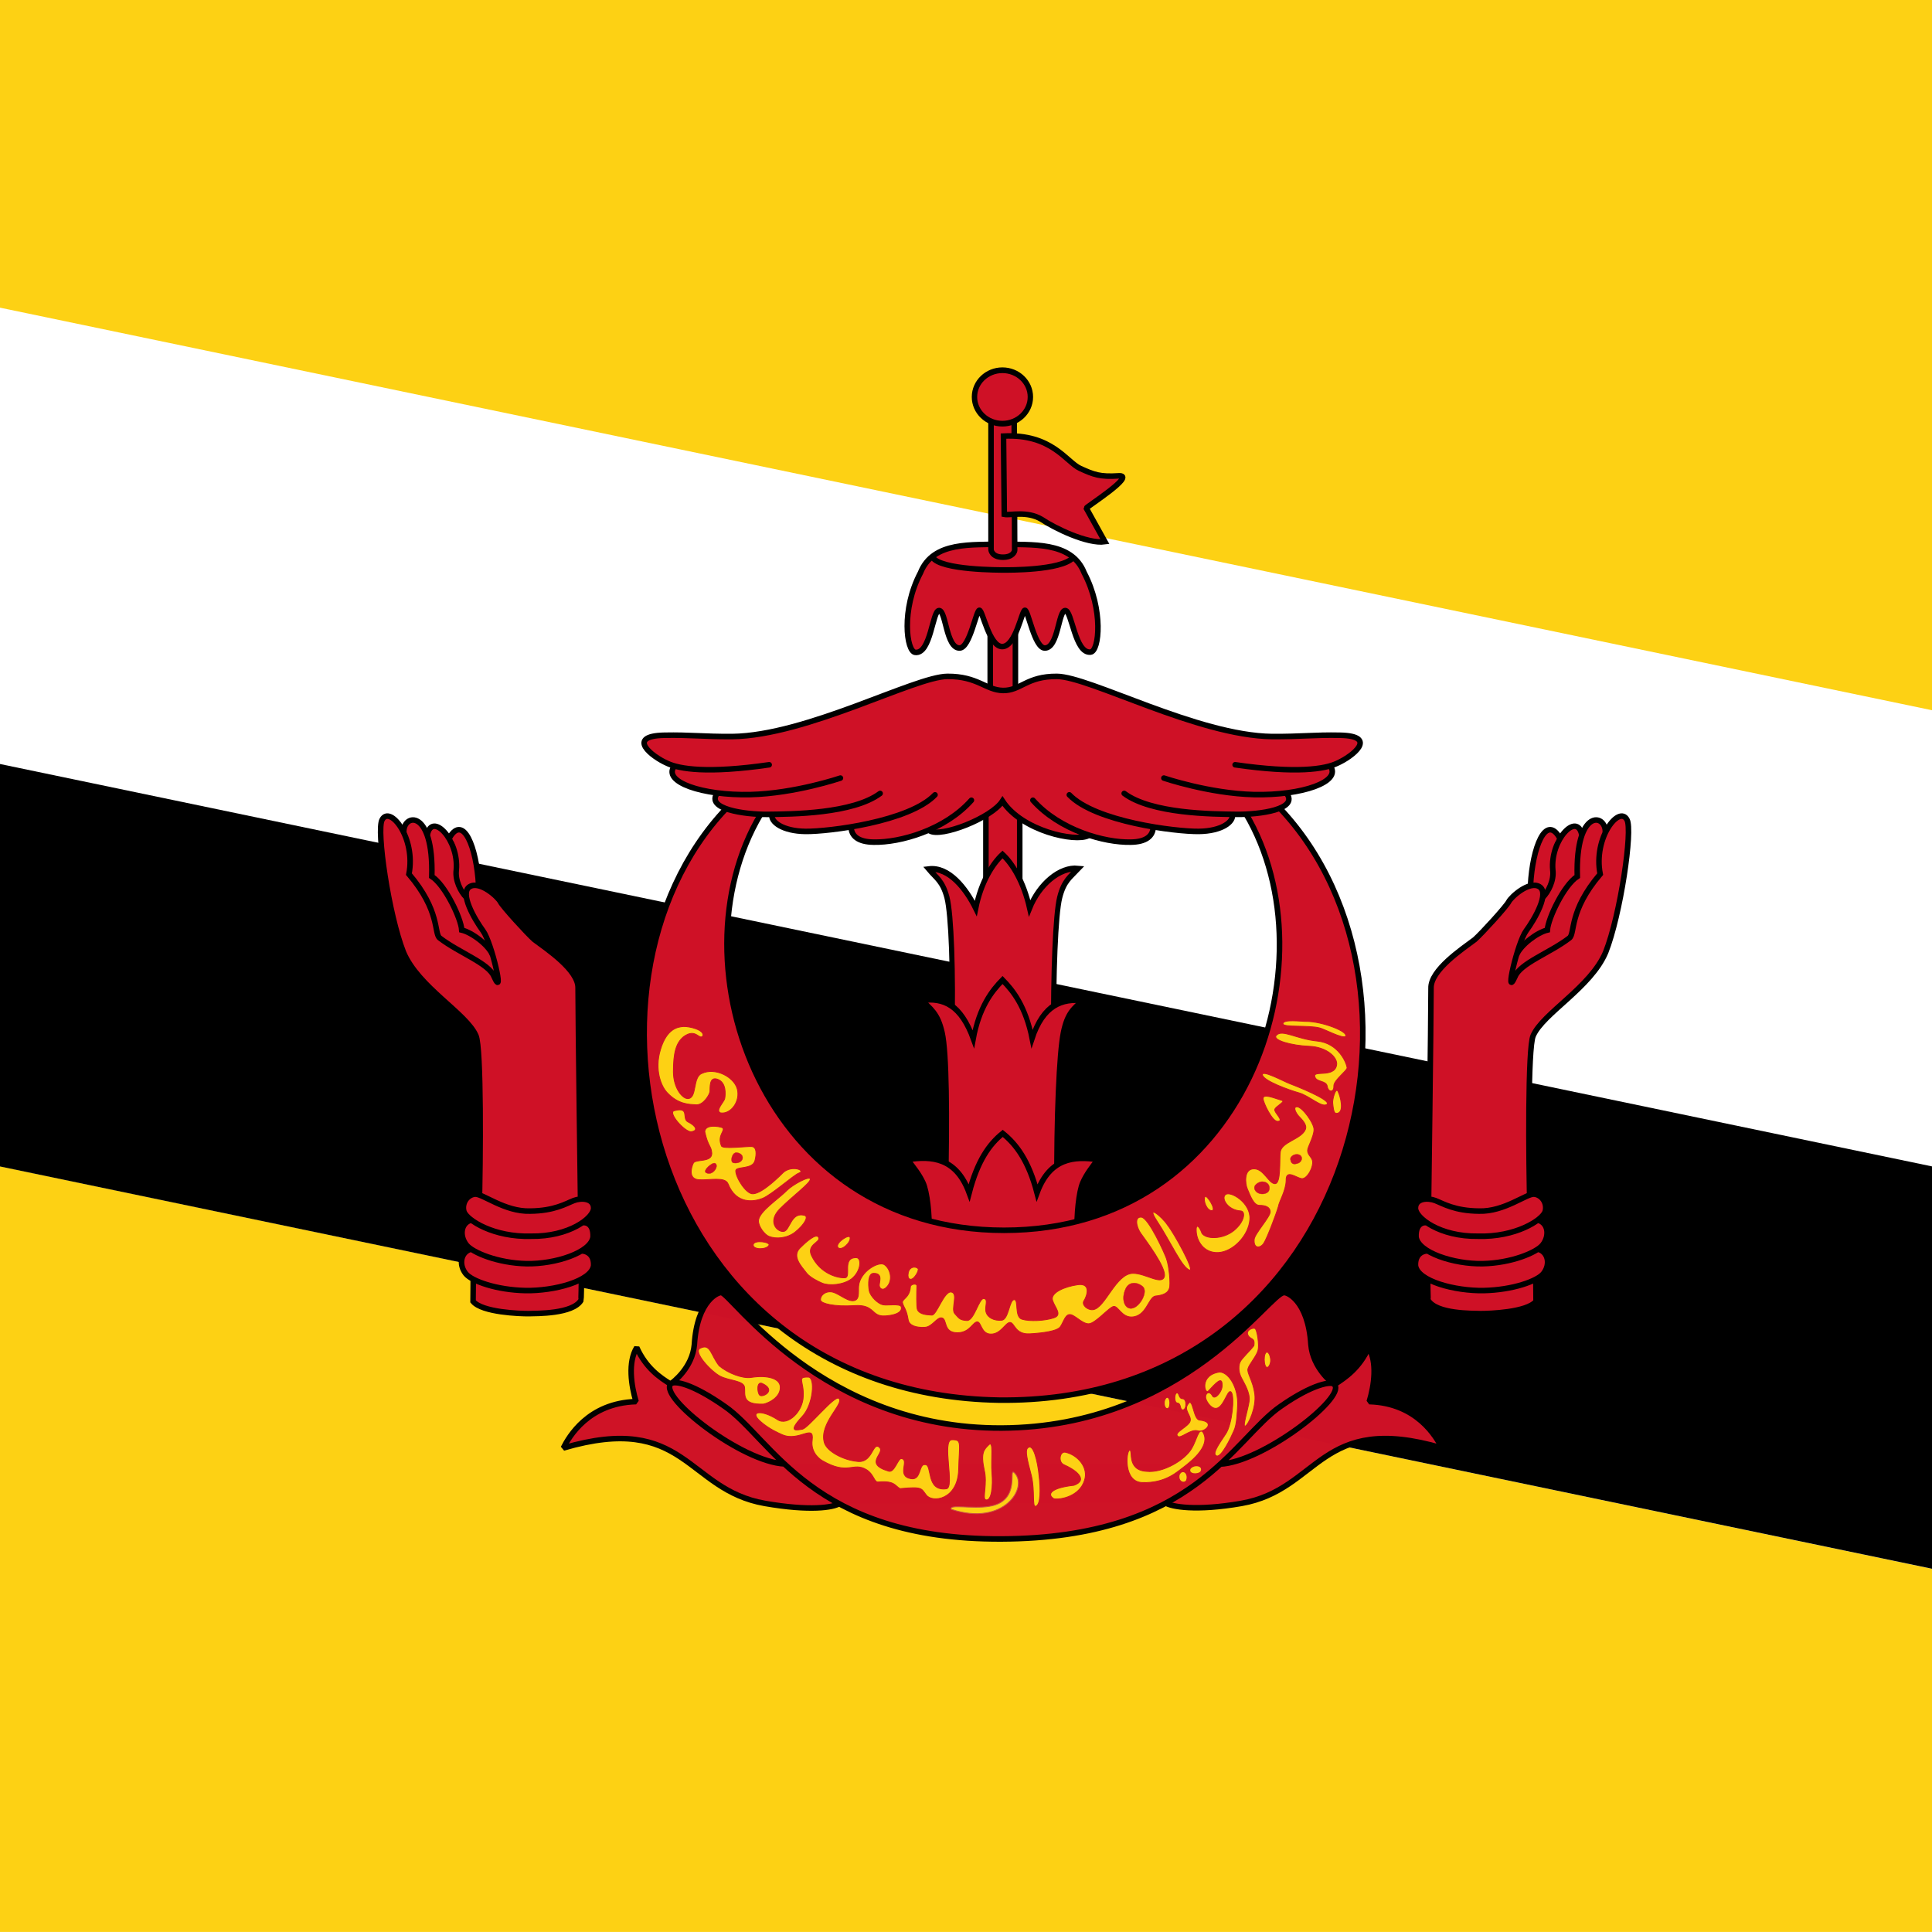
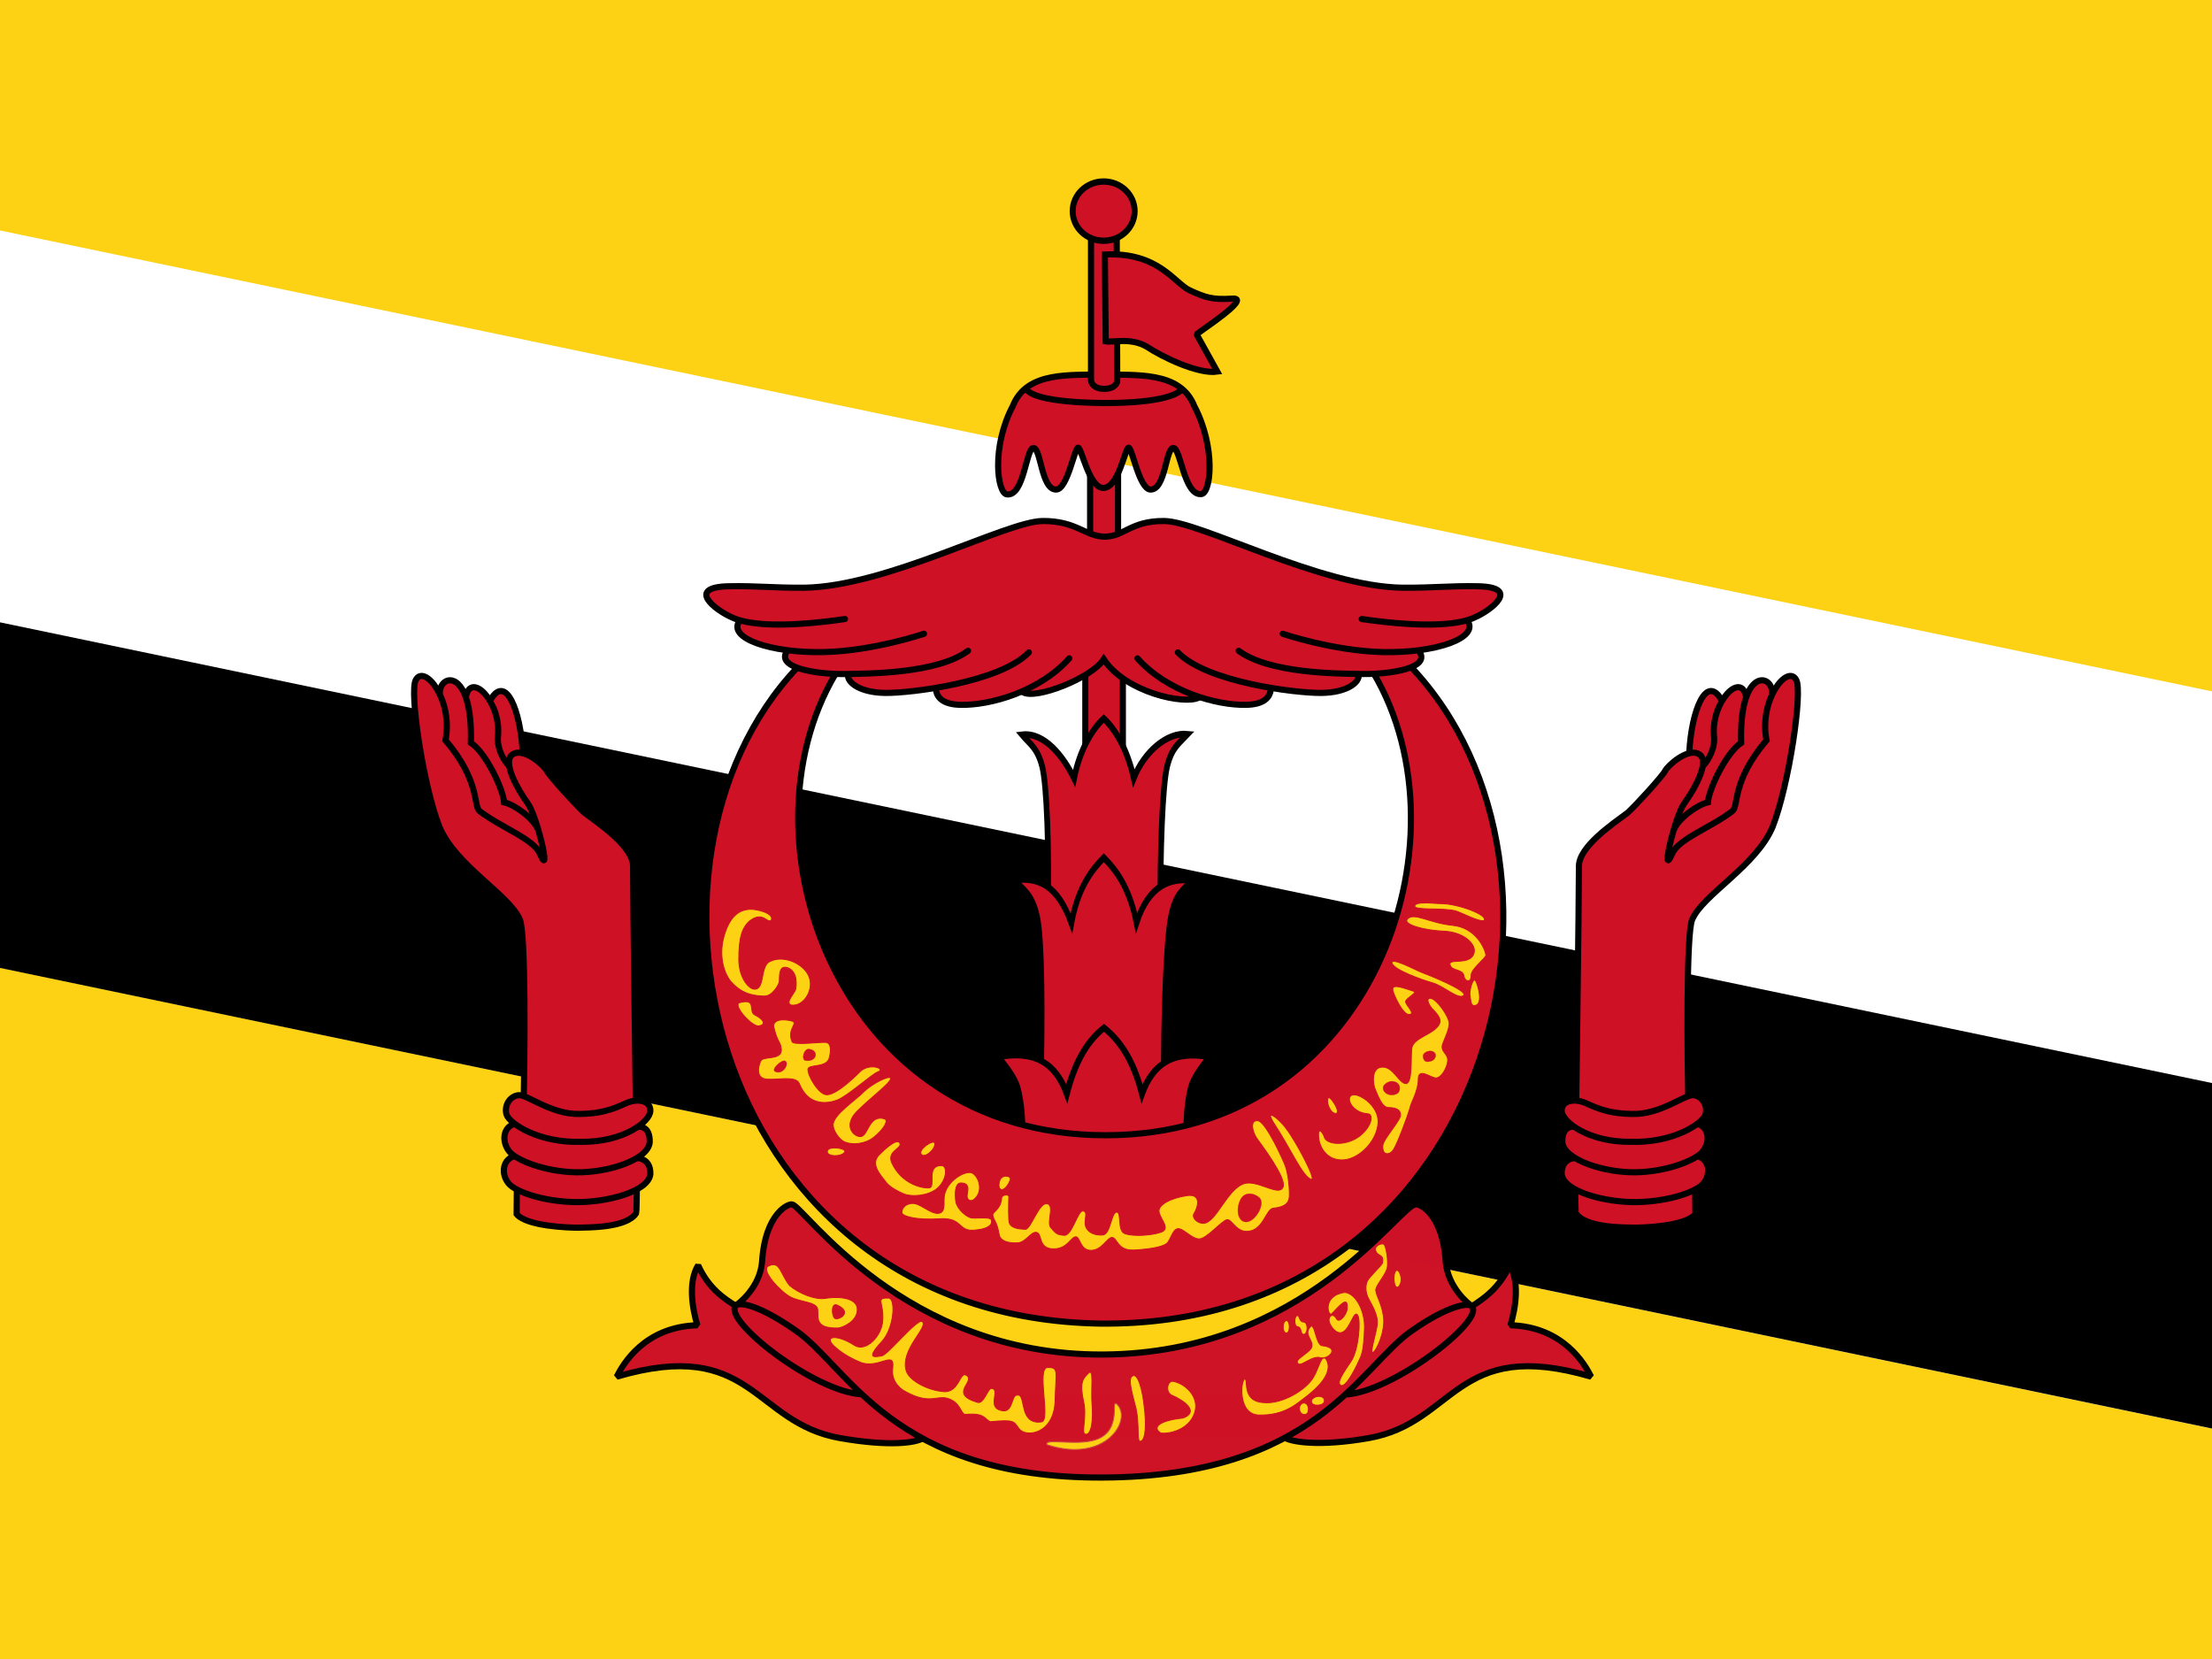
- <svg xmlns="http://www.w3.org/2000/svg" id="svg647" docbase="." height="512" width="512" viewBox="0 0 512 512" version="1.1">
+ <svg xmlns="http://www.w3.org/2000/svg" id="svg647" docbase="." height="480" width="640" version="1.1">
  <defs id="defs649">
-     <clipPath id="clipPath3811" clipPathUnits="userSpaceOnUse">
-       <rect id="rect3813" height="512" width="512" y="0" x="6" fill="#808080" />
+     <clipPath id="clipPath5171" clipPathUnits="userSpaceOnUse">
+       <rect id="rect5173" fill-opacity="0.67" height="480" width="640" y="0" x="0" />
    </clipPath>
  </defs>
  <namedview id="base" gridspacingy="9.72mm" snaptogrid="false" snaptoguides="false" showgrid="false" gridoriginx="0mm" />
-   <g id="flag" fill-rule="evenodd" clip-path="url(#clipPath3811)" transform="translate(-6)">
-     <g id="g3706" stroke-width="1pt" transform="matrix(1.0321 0 0 1.0321 -214.76 -16.45)">
+   <g id="flag" fill-rule="evenodd" clip-path="url(#clipPath5171)">
+     <g id="g3706" stroke-width="1pt" transform="matrix(.96762 0 0 .96762 -160.1 -15.421)">
      <path id="path1456" d="m-0.122 50.188 0.122 117.99 992.13 206.02v-117.14l-992.25-206.87z" nodetypes="ccccc" fill="#fff" />
      <path id="path654" d="m0 270.84v241.16h992.13v-34.441l-992.13-206.72z" nodetypes="ccccc" fill="#fdd114" />
      <path id="path656" d="m992.13 257.09v-241.16h-992.13v34.441l992.13 206.72z" nodetypes="ccccc" fill="#fdd114" />
      <path id="path658" d="m0 167.56v103.35l992.45 206.65-0.32-103.36-992.13-206.64z" nodetypes="ccccc" />
    </g>
-     <g id="g1129" transform="translate(-223.83 4.9618)">
+     <g id="g1129" transform="matrix(1.2107 0 0 1.2107 -280.56 -60.267)">
      <rect id="rect694" transform="matrix(.93978 0 0 .93988 233.07 -374.06)" height="25.46" width="9.539" stroke="#000" y="617.61" x="274.57" stroke-width="1.562" fill="#cf1126" />
      <path id="path611" d="m415.12 645.68c-0.241-33.566 1.125-65.845 3.766-75.002s6.556-11.06 11.416-15.608c-11.512-1.043-24.218 8.647-30.06 21.408-3.707-14.398-10.639-24.156-16.739-29.056-6.099 4.9-13.292 14.808-16.568 29.183-6.01-10.712-16.555-22.588-29.028-21.254 4.434 4.62 8.481 6.332 11.178 15.285s4.044 41.016 3.075 74.6" transform="matrix(.42824 0 0 .4894 331.28 -46.419)" stroke="#000" stroke-width="3.207" nodetypes="cscccccsc" fill="#cf1126" />
      <path id="path610" d="m414.44 641.96c-0.241-33.565 1.37-62.22 3.677-71.327 2.309-9.106 5.993-10.806 11.258-14.746-11.512-1.043-22.481 1.756-28.902 17.355-3.592-14.5-10.639-21.623-16.739-26.523-6.099 4.9-13.292 12.274-16.568 26.649-7.053-15.474-16.903-18.94-29.376-17.606 5.186 4.316 9.262 5.927 11.8 14.855s2.859 37.315 1.89 70.899" transform="matrix(.46698 0 0 .58735 316.32 -66.37)" stroke="#000" stroke-width="2.804" nodetypes="cscccccsc" fill="#cf1126" />
      <path id="path609" d="m417.5 590.83c-0.312-7.812 0.76-18.303 2.535-22.357 1.776-4.055 4.254-7.016 6.754-10.453-10.722-1.546-21.625-0.757-27.414 14.968-3.75-14.375-9.375-21.875-15.475-26.775-6.099 4.9-11.396 12.4-15.146 26.775-5.789-15.725-16.745-16.678-27.796-14.968 2.5 3.437 5.074 6.398 6.945 10.453 1.871 4.054 3.039 14.545 2.726 22.357" transform="matrix(.5873 0 0 .58735 270.1 -25.419)" stroke="#000" stroke-width="2.5" nodetypes="cscccccsc" fill="#cf1126" />
      <path id="path689" d="m378.95 610.77v32.211h11.369v-32.211h-11.369z" transform="matrix(.5873 0 0 .58735 269.69 -198.82)" stroke="#000" stroke-width="2.5" fill="#cf1126" />
      <path id="path660" opacity="0.99" stroke-linejoin="bevel" d="m457.89 1168.7c2.813 1.88 14.035 3.85 34.376 0.31 35.513-6.22 35.216-41.25 90.529-25-2.5-5-11.25-20.31-32.813-20.93 2.188-7.19 3.75-17.81-0.312-24.38-4.167 9.27-10.618 13.58-15.296 16.61-1.441-0.78-9.8-7.61-10.706-17.9-1.256-20.4-11.211-24-12.268-23.46-6.39-0.18-44.87 60.65-127.27 61.05-81.189 0.39-121.82-60.51-126.41-61.05-1.057-0.54-11.012 3.06-12.268 23.46-0.906 10.29-9.363 16.82-10.784 17.73-4.658-2.9-11.051-7.17-15.218-16.44-4.062 6.57-2.5 17.19-0.312 24.38-21.563 0.62-30.313 15.93-32.813 20.93 55.313-16.25 55.424 18.78 90.937 25 20.341 3.54 30.886 1.88 33.699 0.01" transform="matrix(.5873 0 0 .58735 269.69 -293.16)" stroke="#000" stroke-width="2.5" fill="#cf1126" />
      <path id="path661" opacity="0.99" stroke-linejoin="bevel" d="m286.28 1151.2c-19.265-0.77-56.848-30.07-51.514-36.1 1.693-1.71 9.973 0.05 24.308 10.08 21.275 14.5 39.529 60.22 124.88 59.87 86.98-0.35 104.83-45.37 126.1-59.87 14.335-10.03 23.279-11.63 24.288-9.67 5.12 5.78-32.499 35.01-51.764 35.78" transform="matrix(.5873 0 0 .58735 269.69 -293.16)" stroke="#000" stroke-width="2.5" fill="#cf1126" />
      <path id="path590" d="m259.2 399.54c-76.11 80.185-35.168 264.36 123.02 267.02 159.04 1.782 205.43-184.26 126.41-267.37m-234.02 3.103c-40.49 68.178 1.604 187.64 109.88 187.64 109.17 0 149.18-120.33 109.08-188.05" transform="matrix(.5873 0 0 .58735 270.1 -25.419)" stroke="#000" stroke-width="2.5" nodetypes="cccccc" fill="#cf1126" />
      <path id="path596" d="m512.19 379.9c3.25 0.722 6.215 4.078 5.021 7.527-1.326 4.112-6.221 5.111-8.071 4.811-1.99-1.194-0.797-2.918 5.306-3.582 3.979-1.459 0.355-4.15-2.653-5.439-1.635-0.701-1.129-3.656 0.397-3.317z" stroke="#cf1126" stroke-width=".22" nodetypes="ccccss" fill="#fdd114" />
      <path id="path597" d="m502.11 378.84c1.511-1.719 2.739 3.55 3.075 7.204 0.44 3.567 0.486 7.967-0.952 8.185-0.877 0.147-0.141-4.096-1.047-7.989-1.183-4.507-1.693-6.644-1.076-7.4z" stroke="#cf1126" stroke-width=".22" nodetypes="cssss" fill="#fdd114" />
      <path id="path598" d="m498.64 385.34c3.794 3.677-2.633 14.328-16.694 9.685-0.796-1.459 5.584-0.016 10.081-0.796 8.558-1.351 4.886-10.52 6.613-8.889z" stroke="#cb4f46" stroke-width=".22" nodetypes="ccss" fill="#fdd114" />
      <path id="path599" d="m491.76 378.04c1.512-1.719 0.631 3.723 0.946 7.379 0.308 3.435-0.076 7.616-1.706 7.075-0.883-0.426 0.564-4.284-0.342-7.911-0.971-4.558-0.045-5.389 1.102-6.543z" stroke="#cf1126" stroke-width=".22" nodetypes="cssss" fill="#fdd114" />
      <path id="path600" d="m482.11 376.58c2.683-0.017 1.964 0.736 1.773 7.903-0.21 8.032-6.993 8.931-8.605 6.727-1.355-1.729-0.858-2.249-6.92-1.67-1.356-0.683-1.304-2.136-5.733-1.764-1.145 0.211-1.107-1.961-3.173-3.259-3.602-2.152-4.801 1.587-11.669-2.37-0.429-0.24-3.216-2.006-2.707-5.497 0.531-4.411-3.492 0.539-7.913-1.386-0.855-0.382-3.446-1.46-5.732-3.466-3.227-2.775 0.152-3.336 4.512-0.507 2.692 1.707 6.646-2.221 6.753-6.152 0.241-4.16-1.829-5.254 1.379-5.151 1.789 0.053 1.364 7.269-1.676 10.463-4.068 4.397-1.323 3.549 0.13 3.328 1.515-0.379 8.407-8.919 9.556-8.186 1.79 1.216-5.373 6.676-3.769 11.844 0.766 2.304 5.036 4.511 8.551 4.868 4.133 0.688 4.145-4.924 5.82-3.861 2.318 1.521-4.43 4.385 2.655 6.474 1.565 0.469 2.469-3.516 3.395-3.343 2.223 0.363-1.453 4.654 2.522 5.336 2.771 0.461 2.012-4.007 3.73-3.735 1.988-0.127 0.122 7.147 5.633 6.405 2.323-0.304-1.311-12.985 1.488-13.001z" stroke="#cf1126" stroke-width=".22" nodetypes="csscsssssssssssssssssssss" fill="#fdd114" />
      <path id="path601" d="m432.16 367.14c1.596-0.341 4.331-1.823 4.445-4.217 0.228-2.621-3.419-3.533-7.75-2.849-2.279 0.342-6.153-1.14-8.433-3.078-2.279-2.849-2.279-6.039-5.014-4.672-2.051 0.911 2.849 6.154 5.242 7.408 2.394 1.254 6.269 1.14 6.496 2.963 0.228 1.824-0.912 4.673 5.014 4.445z" stroke="#cf1126" stroke-width=".22" nodetypes="cccccccc" fill="#fdd114" />
      <path id="path604" d="m529.14 379.37c-0.88 0.426-1.594 8.39 3.379 8.562 6.247 0.223 9.388-2.945 10.953-4.071 2.599-1.975 7.283-5.923 5.115-9.327-1.085-1.236-1.684 2.274-2.935 4.328-1.702 3.012-7.529 6.586-11.992 6.099-5.467-0.336-3.407-5.876-4.52-5.591z" stroke="#cf1126" stroke-width=".22" nodetypes="csscsss" fill="#fdd114" />
      <path id="path605" d="m541.98 375.68c-1.271-0.961 2.826-2.534 3.25-4.021 0.425-1.487-1.81-2.888-0.567-4.517 1.303-2.145 1.374 4.043 3.03 4.221 4.586 0.478 1.312 3.44-0.418 2.868-1.958-0.584-4.528 2.172-5.295 1.449z" stroke="#cf1126" stroke-width=".22" nodetypes="csssss" fill="#fdd114" />
      <path id="path606" d="m538.43 366.31c-0.295 2.066 0.959 2.582 1.329 1.402 0.442-2.214-0.813-3.247-1.329-1.402z" stroke="#cf1126" stroke-width=".22" nodetypes="ccc" fill="#fdd114" />
      <path id="path607" d="m541.75 364.17c-0.738 0.058-0.841 2.621 0.12 2.692 1.037 0.082 0.558 1.831 1.429 1.808 1.036-0.027 1.115-2.934-0.057-2.961-1.09-0.027-0.833-1.527-1.492-1.539z" stroke="#cf1126" stroke-width=".22" nodetypes="cssss" fill="#fdd114" />
      <path id="path608" d="m550.05 363.68c-0.877 1.11-2.542-4.277 3.06-5.048 2.663 0.235 4.934 4.621 4.699 8.85-0.089 1.564-0.156 5.091-1.017 6.814-0.706 1.645-3.29 7.05-4.543 6.58-1.253-0.471 0.328-2.734 2.428-5.875 1.698-2.572 2.35-9.712 1.488-10.965s-1.729 3.133-3.524 4.073c-1.494 0.783-3.054-1.482-3.289-2.578-0.186-1.3 0.998-2.1 1.8-0.555 0.64 1.161 2.607-1.143 2.561-2.789 0.052-2.662-1.713-0.551-3.663 1.493z" stroke="#cf1126" stroke-width=".22" nodetypes="ccsccscsssss" fill="#fdd114" />
      <path id="path614" d="m562.12 351.66c-0.705 1.019-3.132 3.29-3.602 4.23s-0.549 2.584 0.234 4.151c0.784 1.566 2.428 4.072 2.115 6.344-0.314 2.271-1.88 6.97-1.018 6.579 0.861-0.392 2.976-5.013 2.506-8.538-0.47-3.524-2.115-5.482-1.802-6.657 0.313-1.174 2.271-3.367 2.663-4.855 0.392-1.489-0.235-5.483-0.783-5.796s-2.506 0.392-1.88 1.723c0.627 1.332 1.958 0.548 1.567 2.819z" stroke="#cf1126" stroke-width=".22" nodetypes="ccccccccccc" fill="#fdd114" />
      <path id="path615" d="m565.34 353.48c-0.88 0.801-0.442 5.164 0.767 3.606 1.099-1.518-0.063-4.319-0.767-3.606z" stroke="#cf1126" stroke-width=".207" nodetypes="css" fill="#fdd114" />
      <path id="path616" d="m542.32 385.88c-0.412 1.91 1.469 2.514 1.986 1.423 0.618-2.046-1.264-3.128-1.986-1.423z" stroke="#cf1126" stroke-width=".25" nodetypes="ccc" fill="#fdd114" />
      <path id="path620" d="m545.2 384.26c-0.611 1.567 2.115 1.704 2.881 0.809 0.916-1.679-1.811-2.208-2.881-0.809z" stroke="#cf1126" stroke-width=".276" nodetypes="ccc" fill="#fdd114" />
      <path id="path603" d="m431.82 361.67c-1.458-0.652-1.367 2.279-0.683 3.077 0.683 0.798 4.659-1.248 0.683-3.077z" stroke="#cf1126" stroke-width=".22" nodetypes="ccs" fill="#cf1126" />
      <path id="path676" d="m385.65 680.28c-24.945 4.993-42.073 19.615-34.043 24.588 4.917 3.278 28.013-5.728 32.886-13.373 8.861 13.523 32.9 18.624 38.706 15.592" transform="matrix(.5873 0 0 .58735 269.69 -198.82)" stroke="#000" stroke-linecap="round" stroke-width="2.5" nodetypes="cscc" fill="#cf1126" />
      <path id="path696" d="m256.27 672.28c4.14 6.398 25.59 21.827 41.019 22.956 15.43 1.129 50.427 8.279 57.201 5.268 6.774-3.01 25.966-16.182 30.858-13.924 4.893 2.258 33.493 18.064 44.03 17.687 10.537-0.376 78.651-19.568 80.909-23.331 2.258-3.764-13.548-13.548-23.708-13.548-10.161 0-230.31 5.269-230.31 4.892z" transform="matrix(.5873 0 0 .58735 269.69 -198.82)" stroke-width="1pt" fill="#cf1126" />
      <path id="path675" d="m316.2 703.33c0.124 3.846 3.081 6.627 10.173 6.7 11.91 0.248 32.057-5.385 44.091-18.907" transform="matrix(.5873 0 0 .58735 269.69 -198.82)" stroke="#000" stroke-linecap="round" stroke-width="2.5" fill="#cf1126" />
      <path id="path674" d="m280.47 697.62c-0.62 3.226 4.715 7.444 15.136 7.568s46.772-4.342 58.434-16.5" transform="matrix(.5873 0 0 .58735 269.69 -198.82)" stroke="#000" stroke-linecap="round" stroke-width="2.5" fill="#cf1126" />
      <path id="path673" d="m255.86 687.85c-5.583 7.195 12.204 9.774 22.873 9.649 10.67-0.124 38.206-0.266 50.539-9.446" transform="matrix(.5873 0 0 .58735 269.69 -198.82)" stroke="#000" stroke-linecap="round" stroke-width="2.5" fill="#cf1126" />
      <path id="path672" d="m236.37 675.78c-5.335 7.072 12.591 13.283 34.426 12.787 20.098-0.496 40.569-7.444 40.569-7.444" transform="matrix(.5873 0 0 .58735 269.69 -198.82)" stroke="#000" stroke-linecap="round" stroke-width="2.5" fill="#cf1126" />
      <path id="path680" d="m452.48 703.33c-0.124 3.846-3.081 6.627-10.173 6.7-11.91 0.248-32.057-5.385-44.091-18.907" transform="matrix(.5873 0 0 .58735 269.69 -198.82)" stroke="#000" stroke-linecap="round" stroke-width="2.5" fill="#cf1126" />
      <path id="path679" d="m488.21 697.62c0.62 3.226-4.715 7.444-15.136 7.568s-46.772-4.342-58.434-16.5" transform="matrix(.5873 0 0 .58735 269.69 -198.82)" stroke="#000" stroke-linecap="round" stroke-width="2.5" fill="#cf1126" />
      <path id="path678" d="m512.66 688c5.583 7.196-12.048 9.618-22.717 9.493-10.67-0.124-38.206-0.266-50.539-9.446" transform="matrix(.5873 0 0 .58735 269.69 -198.82)" stroke="#000" stroke-linecap="round" stroke-width="2.5" fill="#cf1126" />
      <path id="path677" d="m532.37 675.66c5.335 7.072-12.651 13.404-34.486 12.908-20.098-0.496-40.569-7.444-40.569-7.444" transform="matrix(.5873 0 0 .58735 269.69 -198.82)" stroke="#000" stroke-linecap="round" stroke-width="2.5" fill="#cf1126" />
      <path id="path681" d="m279.21 675.12c-27.735 4.005-40.51 1.964-46.045-0.682-6.915-3.043-18.757-12.309-1.265-12.646 11.59-0.226 17.431 0.659 30.607 0.59 33.705-0.422 82.36-27.036 97.11-27.145 13.701-0.101 17.336 6.233 25.147 6.362 7.998 0.093 10.587-6.463 24.288-6.362 14.75 0.109 63.405 26.723 97.11 27.145 13.176 0.069 19.017-0.816 30.607-0.59 17.492 0.337 5.65 9.603-1.265 12.646-5.535 2.646-18.31 4.687-46.045 0.682" transform="matrix(.5873 0 0 .58735 269.69 -198.82)" stroke="#000" stroke-linecap="round" stroke-width="2.5" fill="#cf1126" />
      <path id="path618" d="m383.55 280.29c-13.048 0.655-31.007-1.574-36.774 12.977-8.783 16.647-6.306 35.518-2.36 35.916 7.065 0.779 7.737-18.847 10.749-18.876 3.149-0.036 3.146 17.041 9.307 16.91 4.588-0.131 7.472-17.172 8.914-17.041s4.457 16.385 10.26 16.385c6.197 0 8.818-16.254 10.26-16.385s4.326 16.91 8.914 17.041c6.161 0.131 6.158-16.946 9.307-16.91 3.012 0.029 4.339 19.524 11.404 18.745 3.946-0.398 5.899-19.138-2.884-35.785-5.767-14.551-24.119-12.322-37.097-12.977z" transform="matrix(.5873 0 0 .58735 270.1 -25.419)" stroke="#000" stroke-width="2.5" nodetypes="ccccccccccccc" fill="#cf1126" />
      <path id="path619" d="m352.22 286.25c3.504 5.887 30.835 5.747 32.377 5.747s25.369 0.28 30.975-5.466" transform="matrix(.5873 0 0 .58735 270.1 -25.419)" stroke="#000" stroke-width="2.5" nodetypes="ccc" fill="#cf1126" />
      <path id="path628" d="m378.62 224.86v58.032s0.314 3.24 5.124 3.345 5.541-2.718 5.541-3.137l-0.209-58.345" transform="matrix(.5873 0 0 .58735 270.1 -25.419)" stroke="#000" stroke-width="2.5" nodetypes="ccccc" fill="#cf1126" />
      <path id="path625" d="m384.25 231.59c21.864-1.121 28.383 11.774 34.55 14.577s8.97 3.924 17.38 3.363c8.409-0.56-14.577 14.017-14.577 14.577l8.41 15.137c-7.849 1.121-22.713-6.125-28.592-10.091-6.65-3.927-14.016-1.682-16.819-2.243l-0.352-35.32z" transform="matrix(.5873 0 0 .58735 270.1 -25.419)" stroke="#000" stroke-width="2.5" nodetypes="cccccscc" fill="#cf1126" />
      <path id="path690" d="m313.4 264.67c0 4.333-3.893 7.849-8.689 7.849-4.797 0-8.69-3.516-8.69-7.849 0-4.332 3.893-7.848 8.69-7.848 4.796 0 8.689 3.516 8.689 7.848z" transform="matrix(.85253 0 0 .90201 235.71 -138.5)" stroke="#000" stroke-width="1.674" fill="#cf1126" />
      <g id="g796" transform="matrix(.5873 0 0 .58735 269.69 -202.36)" stroke="#cf1126" stroke-width=".375" fill="#fdd114">
        <path id="path621" d="m249.32 508.25c-1.666 2.331-3.103-3.799-8.827 0.499-3.228 2.759-4.521 6.987-4.498 15.822 0.02 7.491 4.331 12.492 6.83 11.992 3.83-0.5 1.831-9.66 5.995-11.325 5.996-2.832 14.49 1.498 15.989 6.994s-2.832 11.492-7.495 10.826c-2.665-0.999 1.499-4.829 1.832-6.495 0.333-1.665 0.832-7.162-3.165-8.66-3.997-1.499-3.33 3.997-3.497 5.496-0.166 1.499-2.998 6.162-6.162 5.995-3.164-0.166-8.193-0.149-13.158-5.495-2.632-2.743-5.829-10.16-2.997-19.487 2.831-9.326 7.661-10.159 10.326-10.326 2.664-0.166 9.493 1.499 8.827 4.164z" transform="translate(0 295.17)" nodetypes="cssccccccccsccc" />
        <path id="path622" d="m242.49 547.06c-2.779-1.485 1.045-6.896-6.162-4.996-2.9 0.808 4.33 9.16 7.494 9.494 3.498-0.334 2.523-2.604-1.332-4.498z" transform="translate(0 295.17)" nodetypes="cscs" />
        <path id="path623" d="m250.15 551.56c1.498 6.828 2.917 6.249 3.164 9.659 0.124 4.356-7.329 2.498-8.328 4.496-0.999 1.999-2.331 7.162 2.498 7.495 4.83 0.333 11.762-1.523 13.157 1.832 3.761 9.443 11.782 8.074 15.522 6.605 4.23-1.693 14.185-10.664 16.455-11.435 3.38-1.238-3.164-3.664-6.994-0.333-0.999 1-9.327 9.494-13.657 9.66-3.163 0.352-8.063-7.666-7.828-10.492 0.333-1.999 7.62-0.35 8.661-4.497 0.775-2.963 0.832-6.163-1.499-6.329-2.332-0.167-13.324 1.332-13.657-0.333-1.999-4.83 1.999-6.828 0.5-8.161-1.666-0.666-7.828-1.665-7.994 1.833z" transform="translate(0 295.17)" nodetypes="csccssscssscccc" />
        <path id="path638" d="m287.18 578.04c-3.524 3.691-12.801 9.6-12.801 13.774 0 2.366 2.589 6.075 4.73 6.957 3.196 1.259 8.098 0.944 11.827-1.948 4.217-3.426 6.114-6.899 4.314-7.513-6.378-1.823-6.539 6.968-9.601 7.235-2.925 0.243-7.374-4.453-1.53-10.297 5.843-5.843 13.914-11.687 13.635-13.357-0.278-1.669-8.045 2.6-10.574 5.149z" transform="translate(0 295.17)" nodetypes="csssssccs" />
        <path id="path639" d="m259.35 585.69c-0.261 2.351 5.983 2.365 7.096 0.278 0.834-1.53-6.818-2.643-7.096-0.278z" transform="translate(12.662 312)" nodetypes="ccs" />
        <path id="path640" d="m273.84 583.06c-3.524 3.691 0.417 7.887 3.109 11.326 1.491 1.837 4.915 3.627 7.056 4.509 3.196 1.259 9.566 0.822 13.295-2.07 4.217-3.426 4.55-9.443 1.989-9.471-6.619-0.074-2.011 8.804-5.073 9.071-2.925 0.243-11.126-1.606-15.115-10.053-2.279-4.979 4.202-5.931 3.232-8.094-0.988-2.324-5.964 2.233-8.493 4.782z" transform="translate(19.201 316.18)" nodetypes="cssssssss" />
        <path id="path641" d="m259.35 585.69c-0.261 2.351 5.983 2.365 7.096 0.278 0.834-1.53-6.818-2.643-7.096-0.278z" transform="matrix(.74604 -.6659 .6659 .74604 -273.27 634.66)" nodetypes="ccs" />
        <path id="path642" d="m319.56 621.31c-0.19 2.708 0.612 6.364-2.57 6.487-3.182 0.122-7.221-4.162-10.403-4.039-3.182 0.122-4.529 2.57-4.162 3.917 0.367 1.346 5.875 2.937 15.299 2.325s7.343 5.14 13.952 4.65c6.609-0.489 7.588-2.692 7.099-4.16-0.49-1.469-6.119-0.49-8.2-0.857-2.081-0.368-5.752-3.672-6.242-6.487-0.489-2.815-0.489-7.667 1.958-7.71 4.529-0.079 2.437 4.115 2.61 5.587 0.153 1.303 1.634 2.654 3.632 0.287 2.653-3.141 1.224-8.078-1.346-9.791s-11.148 3.2-11.627 9.791z" transform="translate(0 295.17)" nodetypes="cccccccccssscs" />
        <path id="path643" d="m342.93 621.8c-0.482 4.853-3.955 5.206-3.549 6.976 0.502 2.034 1.759 2.672 2.57 7.71 0.459 2.484 3.549 3.537 7.466 3.305 3.201-0.088 5.389-4.424 7.465-4.284 2.935 0.157 0.49 6.801 7.344 6.732 5.507-0.052 6.854-4.774 8.812-4.896 1.958-0.123 1.713 5.507 6.242 5.507 4.528 0 6.486-5.14 8.567-5.262 2.203 0.122 2.203 5.507 8.934 5.14 6.732-0.368 11.75-1.346 13.341-2.692 1.591-1.347 2.325-5.753 4.528-5.998 2.203-0.244 5.63 4.161 8.69 4.161s9.423-7.709 11.381-7.832c1.959-0.122 3.55 4.773 7.956 4.773 6.854-0.122 7.655-9.033 10.847-9.454 5.754-0.56 5.981-2.907 6.287-3.519 0.612-1.714-0.044-9.749-1.351-13.418-0.635-1.936-7.95-18.281-11.254-18.648-3.305-0.367-2.326 4.406-0.368 7.221 1.959 2.815 11.994 15.91 10.648 19.704-1.346 3.795-8.445-1.591-14.075-1.591-7.833 0-12.592 15.836-18.114 16.4-2.425 0.26-5.017-2.08-4.16-3.794 1.591-2.447 3.426-8.322-2.693-7.465-6.119 0.856-12.361 3.671-11.382 6.976 0.979 3.304 4.651 6.609 0.612 7.955s-11.015 1.714-14.442 0.612c-3.427-1.101-1.347-8.812-3.427-8.812-2.325 0-2.447 9.057-5.752 9.302-3.304 0.244-6.242-1.102-6.976-3.672-0.735-2.57 1.224-5.752-0.979-6.119-2.203-0.368-4.407 10.158-7.711 9.913s-3.427-0.979-5.385-3.06c-1.958-2.08 1.713-9.179-1.591-9.791-3.305-0.612-6.61 10.526-8.812 10.404-2.204-0.123-5.508-0.245-6.487-2.448-0.49-1.102-0.353-7.993-0.243-10.787-0.061-1.322-3.182-0.741-2.939 0.751z" transform="translate(0 295.17)" nodetypes="cssssscccccccccscsccccsccccccsccsscscss" />
        <path id="path644" d="m454.18 591.81c6.031 9.131 11.463 21.479 14.809 22.152 2.228 0.327-6.977-16.521-10.036-20.316-2.57-3.916-9.961-9.795-4.773-1.836z" transform="translate(0 295.17)" nodetypes="cscs" />
        <path id="path645" d="m342.16 613.74c-1.144 2.287-0.735 4.493 1.225 4.166s4.492-4.166 3.839-4.901-3.512-1.388-5.064 0.735z" transform="matrix(.78722 0 0 .96873 73.021 314.67)" />
        <path id="path646" d="m471.9 595.86c-0.021 4.951 3.485 10.551 10.009 10.198 6.525-0.352 13.679-7.568 14.208-14.974s-8.612-12.843-10.904-11.256c-2.293 1.587 0.86 7.11 6.716 7.451 2.508 0.152 1.689 5.056-3.116 8.936-5.035 3.98-12.489 3.904-14.312 1.158-1.41-3.88-2.694-3.907-2.601-1.513z" transform="translate(0 295.17)" nodetypes="ccccsscs" />
        <path id="path647" d="m475.83 580.86c-0.954 1.961 1.035 6.481 3.192 6.281 2.187-0.214-2.492-7.579-3.192-6.281z" transform="translate(0 295.17)" nodetypes="css" />
        <path id="path648" d="m494.98 577.35c1.27 2.937 2.78 7.414 5.457 7.414 2.678 0 4.84 0.721 4.84 2.986s-6.98 9.806-7.208 12.357c-0.389 4.348 2.78 4.119 4.325 1.75 1.544-2.368 5.721-13.507 6.59-16.579 0.378-2.428 3.38-6.992 3.501-11.742-0.192-5.352 4.736-1.026 7.105-0.82 2.17 0.095 4.531-3.913 4.84-6.796 0.309-2.884-2.266-3.398-2.266-5.972 0-1.442 2.754-6.076 2.883-9.165 0.307-2.732-5.354-10.606-7.722-10.503-1.957 0.103-0.309 2.986 0.824 4.222 1.132 1.236 4.015 3.81 2.986 6.075-1.854 4.428-10.916 5.561-11.327 10.298-0.412 3.398 0.411 14.107-2.369 14.107s-5.056-6.69-9.37-6.694c-4.838-0.129-4.092 6.825-3.089 9.062z" transform="translate(0 295.17)" nodetypes="cccscsssssscccccss" />
        <path id="path651" d="m502.09 536.68c0.133 1.907 4.119 10.194 6.487 10.194 3.398 0-1.545-3.912-1.236-5.354s5.177-3.614 3.192-4.119c-3.55-1.087-8.619-3.242-8.443-0.721z" transform="translate(0 295.17)" nodetypes="cssss" />
        <path id="path652" d="m501.78 525.97c0.721 2.677 11.738 6.693 16.475 8.032s10.503 7.002 12.666 5.148c2.162-1.853-14.519-8.443-16.99-9.37s-12.666-6.487-12.151-3.81z" transform="translate(0 295.17)" nodetypes="ccccc" />
        <path id="path718" d="m535.04 543.27c4.119 0.102 1.853-8.033 0.823-9.989-1.029-1.957-2.574 3.707-2.368 5.355 0.206 1.647 0.309 4.531 1.545 4.634z" transform="translate(0 295.17)" nodetypes="cccc" />
        <path id="path655" d="m511.05 502.8c-0.035 1.843 11.379 0.535 16.682 1.956 2.288 0.641 10.091 4.839 11.532 3.81 1.648-2.163-10.606-6.796-17.608-6.796-2.267 0.034-10.566-1.143-10.606 1.03z" transform="translate(0 295.17)" nodetypes="cscss" />
        <path id="path720" d="m508.06 508.05c-2.043 2.187 6.884 4.633 14.828 4.942 7.913 0.309 13.041 5.063 12.357 8.547-1.133 5.87-11.018 2.059-9.782 5.252 0.72 2.471 5.067 1.564 5.56 4.222 0.341 2.678 3.131 3.149 2.982-0.152-0.016-2.627 6.131-6.954 5.977-8.189-0.309-2.471-4.016-11.121-13.49-12.048-9.473-0.926-15.824-5.491-18.432-2.574z" transform="translate(0 295.17)" nodetypes="csscsssss" />
      </g>
      <path id="path629" d="m419.37 303.33c-0.746-0.431-3.405 1.959-2.451 2.492 1.81 1.025 3.585-1.858 2.451-2.492z" stroke="#cf1126" stroke-width=".073" nodetypes="css" fill="#cf1126" />
      <path id="path634" d="m425.08 300.49c-1.291-0.161-1.915 2.58-0.835 2.743 2.744 0.379 3.285-2.447 0.835-2.743z" stroke="#cf1126" stroke-width=".073" nodetypes="css" fill="#cf1126" />
      <path id="path649" d="m564.26 308.18c-0.611-0.003-2.54 0.847-1.874 2.178 0.665 1.33 2.574 1.362 3.447 0.605 0.778-0.737 0.602-2.77-1.573-2.783z" stroke="#cf1126" stroke-width=".073" nodetypes="csss" fill="#cf1126" />
      <path id="path650" d="m571.82 302.37c0.195 1.463 1.265 1.226 2.116 0.907 0.968-0.423 1.25-1.703 0.303-2.177-0.988-0.494-2.619 0.226-2.419 1.27z" stroke="#cf1126" stroke-width=".073" nodetypes="csss" fill="#cf1126" />
      <path id="path657" d="m528.12 336.58c-1.303 2.878-0.181 5.693 1.897 5.151s4.157-4.519 2.621-5.784-3.653-1.279-4.518 0.633z" stroke="#cf1126" stroke-width=".073" nodetypes="cccs" fill="#cf1126" />
      <g id="g919" transform="matrix(.5873 0 0 .58735 269.69 -198.82)" fill="#cf1126">
        <path id="path697" d="m140.72 708.26c-8.256-0.75-27.018-4.503-27.769-0.75-0.75 3.752 10.132 47.657 15.761 53.285 5.628 5.629 31.896 17.637 34.523 16.136 2.626-1.501-5.254-28.894-8.256-33.772-3.002-4.879-12.008-22.515-11.257-23.266 0.75-0.75-3.378-11.633-3.002-11.633z" transform="translate(.7505 -.000030518)" stroke-width="1pt" nodetypes="ccccccc" />
        <path id="path632" d="m124.24 411.54c2.012-10.563 14.294 2.08 13.078 15.841-0.599 4.669 2.012 9.812 4.527 12.327" transform="translate(.70755 295.23)" stroke="#000" stroke-width="2.5" nodetypes="ccc" />
        <path id="path633" d="m134.8 412.04-0.461 0.614c6.16-10.424 12.116 4.416 13.036 21.518" transform="translate(.70755 295.23)" stroke="#000" stroke-width="2.5" nodetypes="ccc" />
        <path id="path631" d="m113.62 410.41c-0.356-8.536 13.509-10.988 12.651 19.87 6.045 3.912 13.16 18.85 13.515 24.186 4.537 1.067 12.093 6.646 13.933 11.27" transform="translate(.70755 295.23)" stroke="#000" stroke-width="2.5" nodetypes="cccc" />
        <path id="path630" d="m147.62 581.4c0.648-23.495 1.018-73.806-1.442-79.264-4.326-10.103-26.09-21.818-32.722-37.702-6.639-16.804-12.299-55.134-9.604-59.754 3.529-6.659 15.295 8.181 12.094 24.542 14.228 16.717 11.237 26.675 13.871 28.81 8.774 6.757 22.171 11.382 24.541 17.428 4.877 10.817-1.066-15.295-4.979-20.63-3.912-5.335-10.67-17.072-6.046-19.917 4.623-2.846 12.804 4.624 13.871 6.758s12.093 14.227 15.294 17.072c5.691 4.268 20.064 13.809 19.778 21.988-0.015 13.222 1.159 100.21 1.159 100.21" transform="translate(.70755 295.23)" stroke="#000" stroke-width="2.5" nodetypes="cssscssccccsc" />
        <path id="path581" d="m144.97 612.37s-0.09 9.457-0.089 9.635c4.104 4.996 21.234 5.552 25.068 5.531 3.752-0.11 19.87 0.178 23.617-5.977 0.089-0.178 0.232-8.033 0.232-10.192" transform="translate(.70755 295.23)" stroke="#000" stroke-width="2.5" nodetypes="ccscc" />
        <path id="path637" d="m144.2 585.22c-4.745 1.055-5.985 6.852-2.637 11.073 2.715 3.424 13.973 7.381 26.891 7.646 12.917 0.262 30.054-4.219 30.844-11.337 0.264-7.118-6.421-6.684-5.63-6.42" transform="translate(.70755 308.41)" stroke="#000" stroke-width="2.5" nodetypes="csccc" />
        <path id="path636" d="m144.2 585.31c-4.745 1.055-5.632 7.03-2.284 11.251 2.715 3.424 14.147 8.172 27.065 8.436 12.917 0.263 29.263-5.009 30.053-12.127 0.264-7.118-4.652-6.505-5.009-6.327" transform="translate(.70755 295.23)" stroke="#000" stroke-width="2.5" nodetypes="csccc" />
        <path id="path635" d="m171.09 592.6c17.135 0.264 28.208-8.172 28.208-12.653 0-4.482-5.536-4.746-8.964-3.428-3.427 1.318-8.699 4.665-19.771 4.745-11.334 0.345-21.354-7.908-24.781-7.645-3.427 0.264-6.112 3.98-5.009 7.909 1.357 3.897 13.445 11.599 30.317 11.072z" transform="translate(.70755 295.23)" stroke="#000" stroke-width="2.5" nodetypes="cccscsc" />
      </g>
      <g id="g929" transform="matrix(.5873 0 0 .58735 269.69 -198.82)" fill="#cf1126">
        <path id="path869" d="m140.72 708.26c-8.256-0.75-27.018-4.503-27.769-0.75-0.75 3.752 10.132 47.657 15.761 53.285 5.628 5.629 31.896 17.637 34.523 16.136 2.626-1.501-5.254-28.894-8.256-33.772-3.002-4.879-12.008-22.515-11.257-23.266 0.75-0.75-3.378-11.633-3.002-11.633z" transform="matrix(-1 0 0 1 770.08 -.000061035)" stroke-width="1pt" nodetypes="ccccccc" />
        <path id="path870" d="m124.24 411.54c2.012-10.563 14.294 2.08 13.078 15.841-0.599 4.669 2.012 9.812 4.527 12.327" transform="matrix(-1 0 0 1 770.13 295.23)" stroke="#000" stroke-width="2.5" nodetypes="ccc" />
        <path id="path871" d="m134.8 412.04-0.461 0.614c6.16-10.424 12.116 4.416 13.036 21.518" transform="matrix(-1 0 0 1 770.13 295.23)" stroke="#000" stroke-width="2.5" nodetypes="ccc" />
        <path id="path872" d="m113.62 410.41c-0.356-8.536 13.509-10.988 12.651 19.87 6.045 3.912 13.16 18.85 13.515 24.186 4.537 1.067 12.093 6.646 13.933 11.27" transform="matrix(-1 0 0 1 770.13 295.23)" stroke="#000" stroke-width="2.5" nodetypes="cccc" />
        <path id="path873" d="m147.62 581.4c0.648-23.495 1.018-73.806-1.442-79.264-4.326-10.103-26.09-21.818-32.722-37.702-6.639-16.804-12.299-55.134-9.604-59.754 3.529-6.659 15.295 8.181 12.094 24.542 14.228 16.717 11.237 26.675 13.871 28.81 8.774 6.757 22.171 11.382 24.541 17.428 4.877 10.817-1.066-15.295-4.979-20.63-3.912-5.335-10.67-17.072-6.046-19.917 4.623-2.846 12.804 4.624 13.871 6.758s12.093 14.227 15.294 17.072c5.691 4.268 20.064 13.809 19.778 21.988-0.015 13.222 1.159 100.21 1.159 100.21" transform="matrix(-1 0 0 1 770.13 295.23)" stroke="#000" stroke-width="2.5" nodetypes="cssscssccccsc" />
        <path id="path874" d="m144.97 612.37s-0.09 9.457-0.089 9.635c4.104 4.996 21.234 5.552 25.068 5.531 3.752-0.11 19.87 0.178 23.617-5.977 0.089-0.178 0.232-8.033 0.232-10.192" transform="matrix(-1 0 0 1 770.13 295.23)" stroke="#000" stroke-width="2.5" nodetypes="ccscc" />
        <path id="path876" d="m144.2 585.22c-4.745 1.055-5.985 6.852-2.637 11.073 2.715 3.424 13.973 7.381 26.891 7.646 12.917 0.262 30.054-4.219 30.844-11.337 0.264-7.118-6.421-6.684-5.63-6.42" transform="matrix(-1 0 0 1 770.13 308.41)" stroke="#000" stroke-width="2.5" nodetypes="csccc" />
        <path id="path877" d="m144.2 585.31c-4.745 1.055-5.632 7.03-2.284 11.251 2.715 3.424 14.147 8.172 27.065 8.436 12.917 0.263 29.263-5.009 30.053-12.127 0.264-7.118-4.652-6.505-5.009-6.327" transform="matrix(-1 0 0 1 770.13 295.23)" stroke="#000" stroke-width="2.5" nodetypes="csccc" />
        <path id="path878" d="m171.09 592.6c17.135 0.264 28.208-8.172 28.208-12.653 0-4.482-5.536-4.746-8.964-3.428-3.427 1.318-8.699 4.665-19.771 4.745-11.334 0.345-21.354-7.908-24.781-7.645-3.427 0.264-6.112 3.98-5.009 7.909 1.357 3.897 13.445 11.599 30.317 11.072z" transform="matrix(-1 0 0 1 770.13 295.23)" stroke="#000" stroke-width="2.5" nodetypes="cccscsc" />
      </g>
    </g>
  </g>
</svg>
